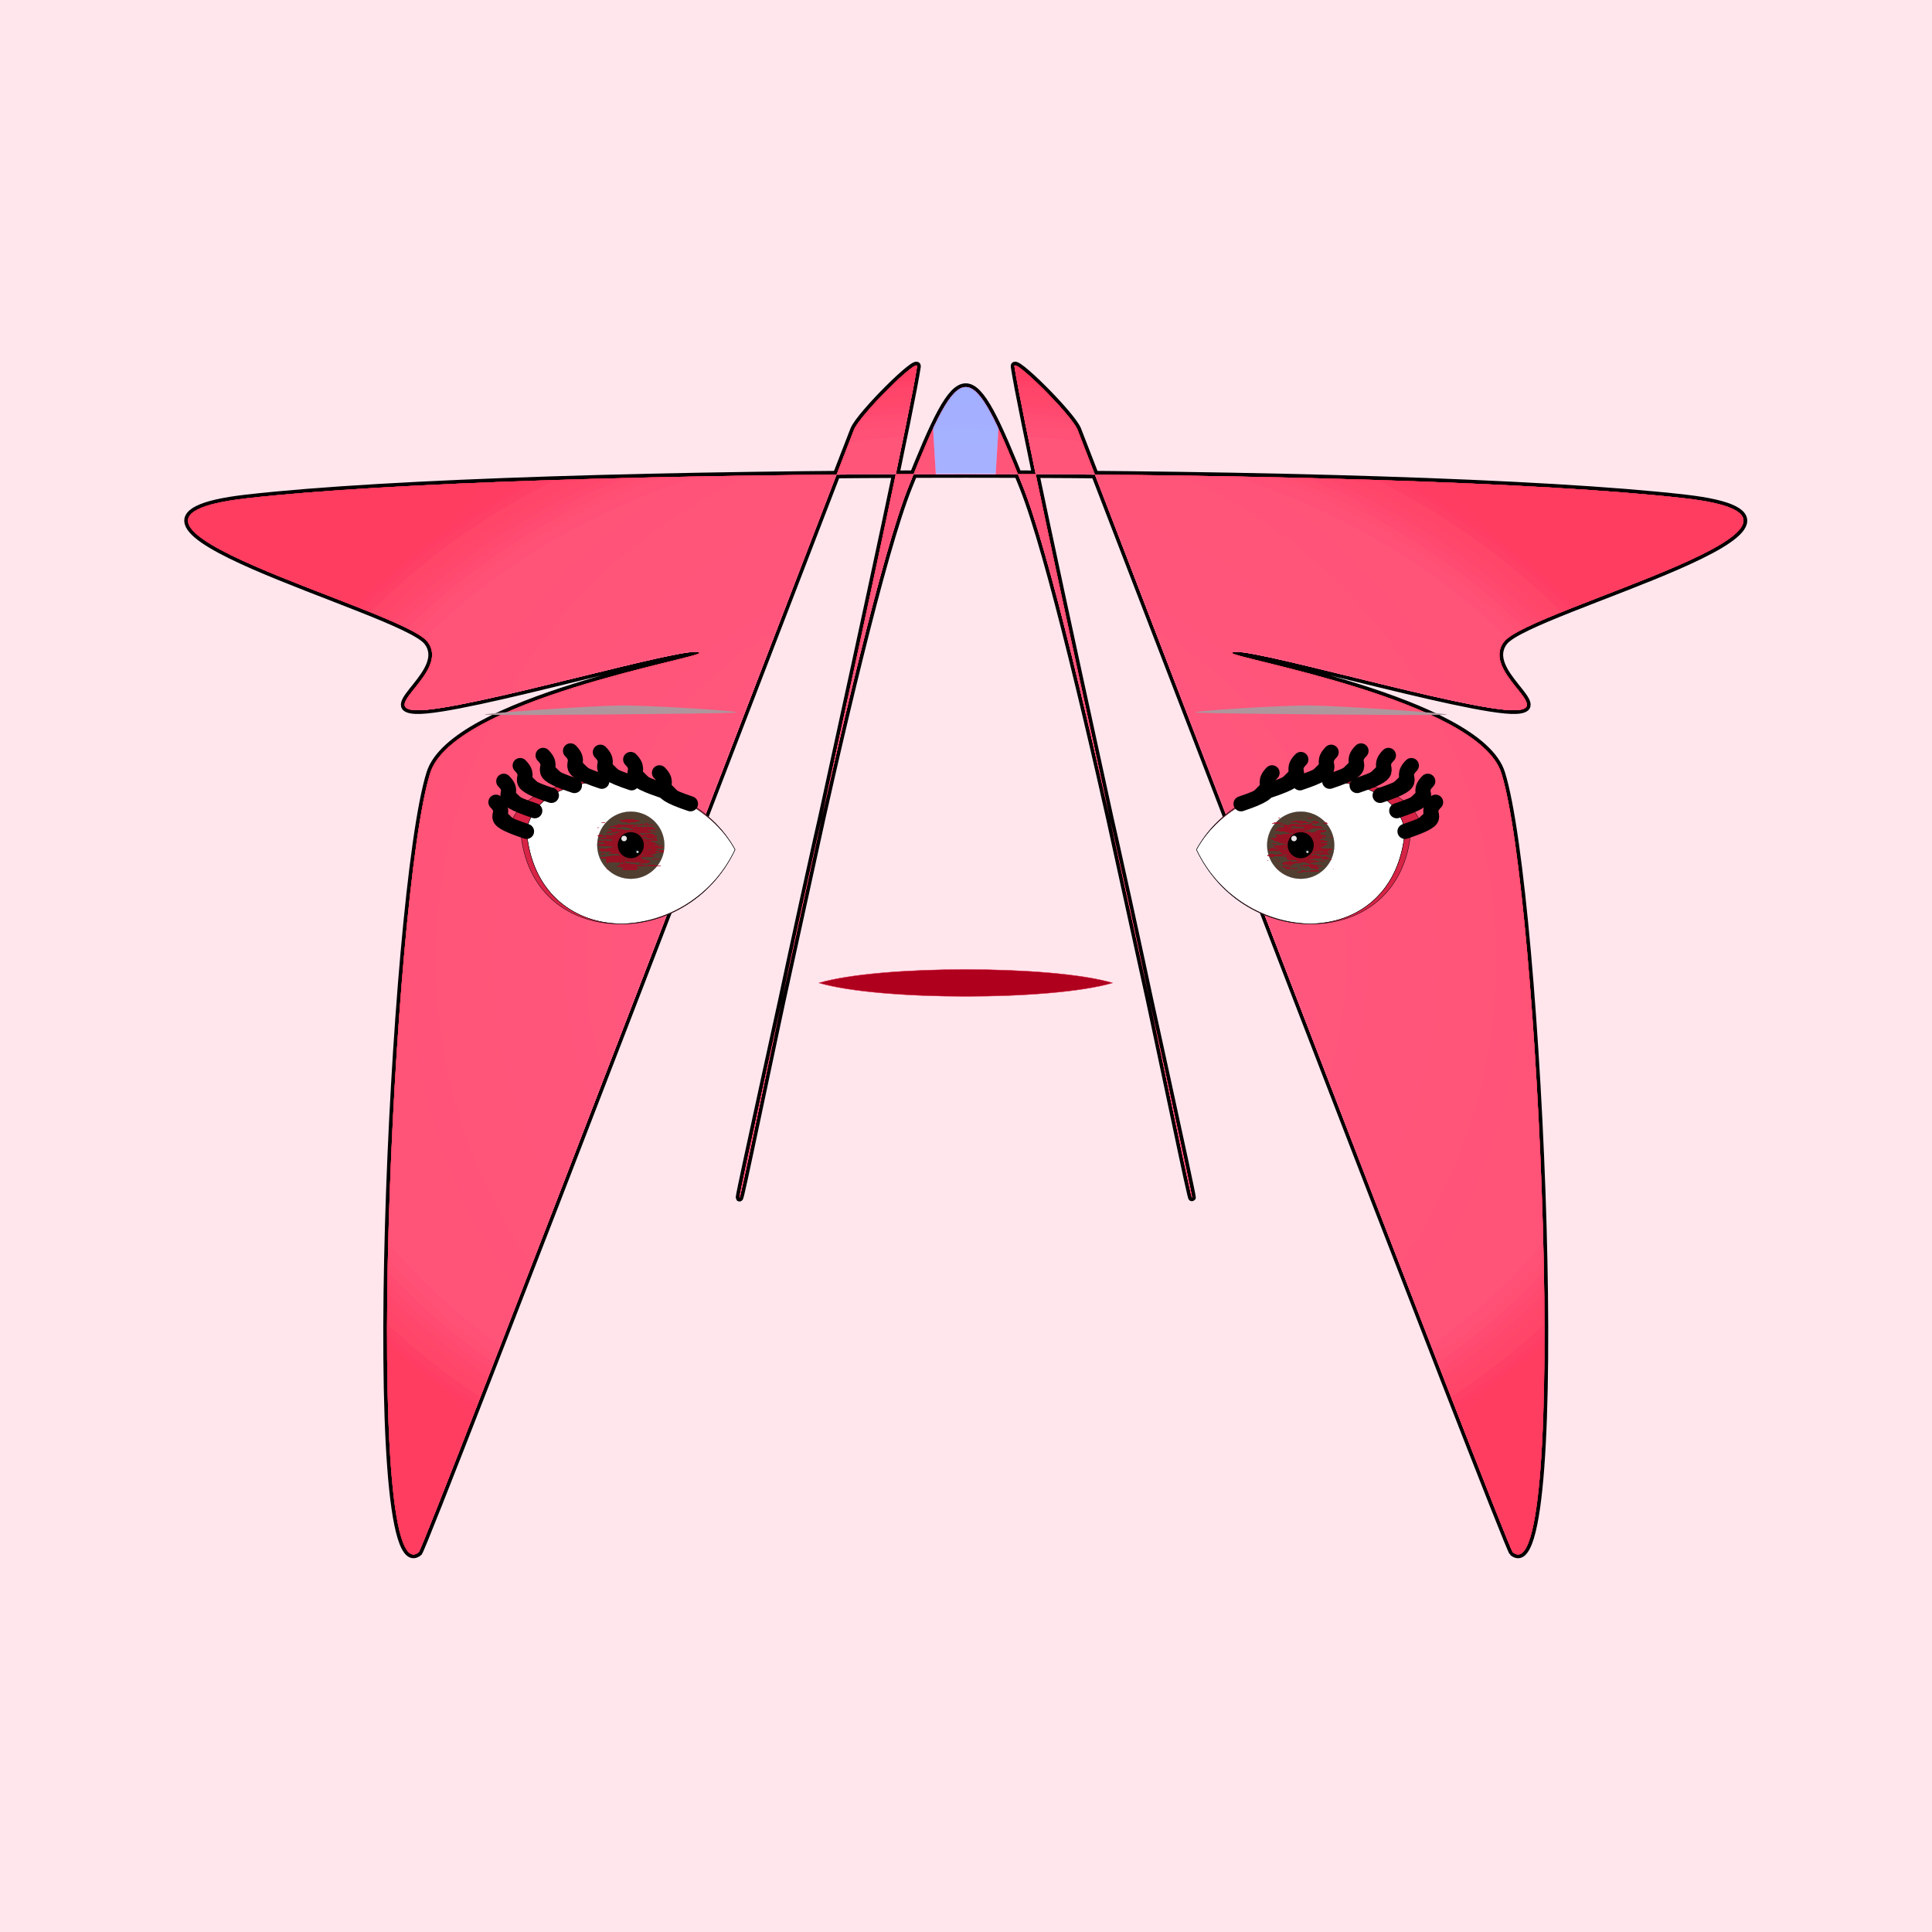
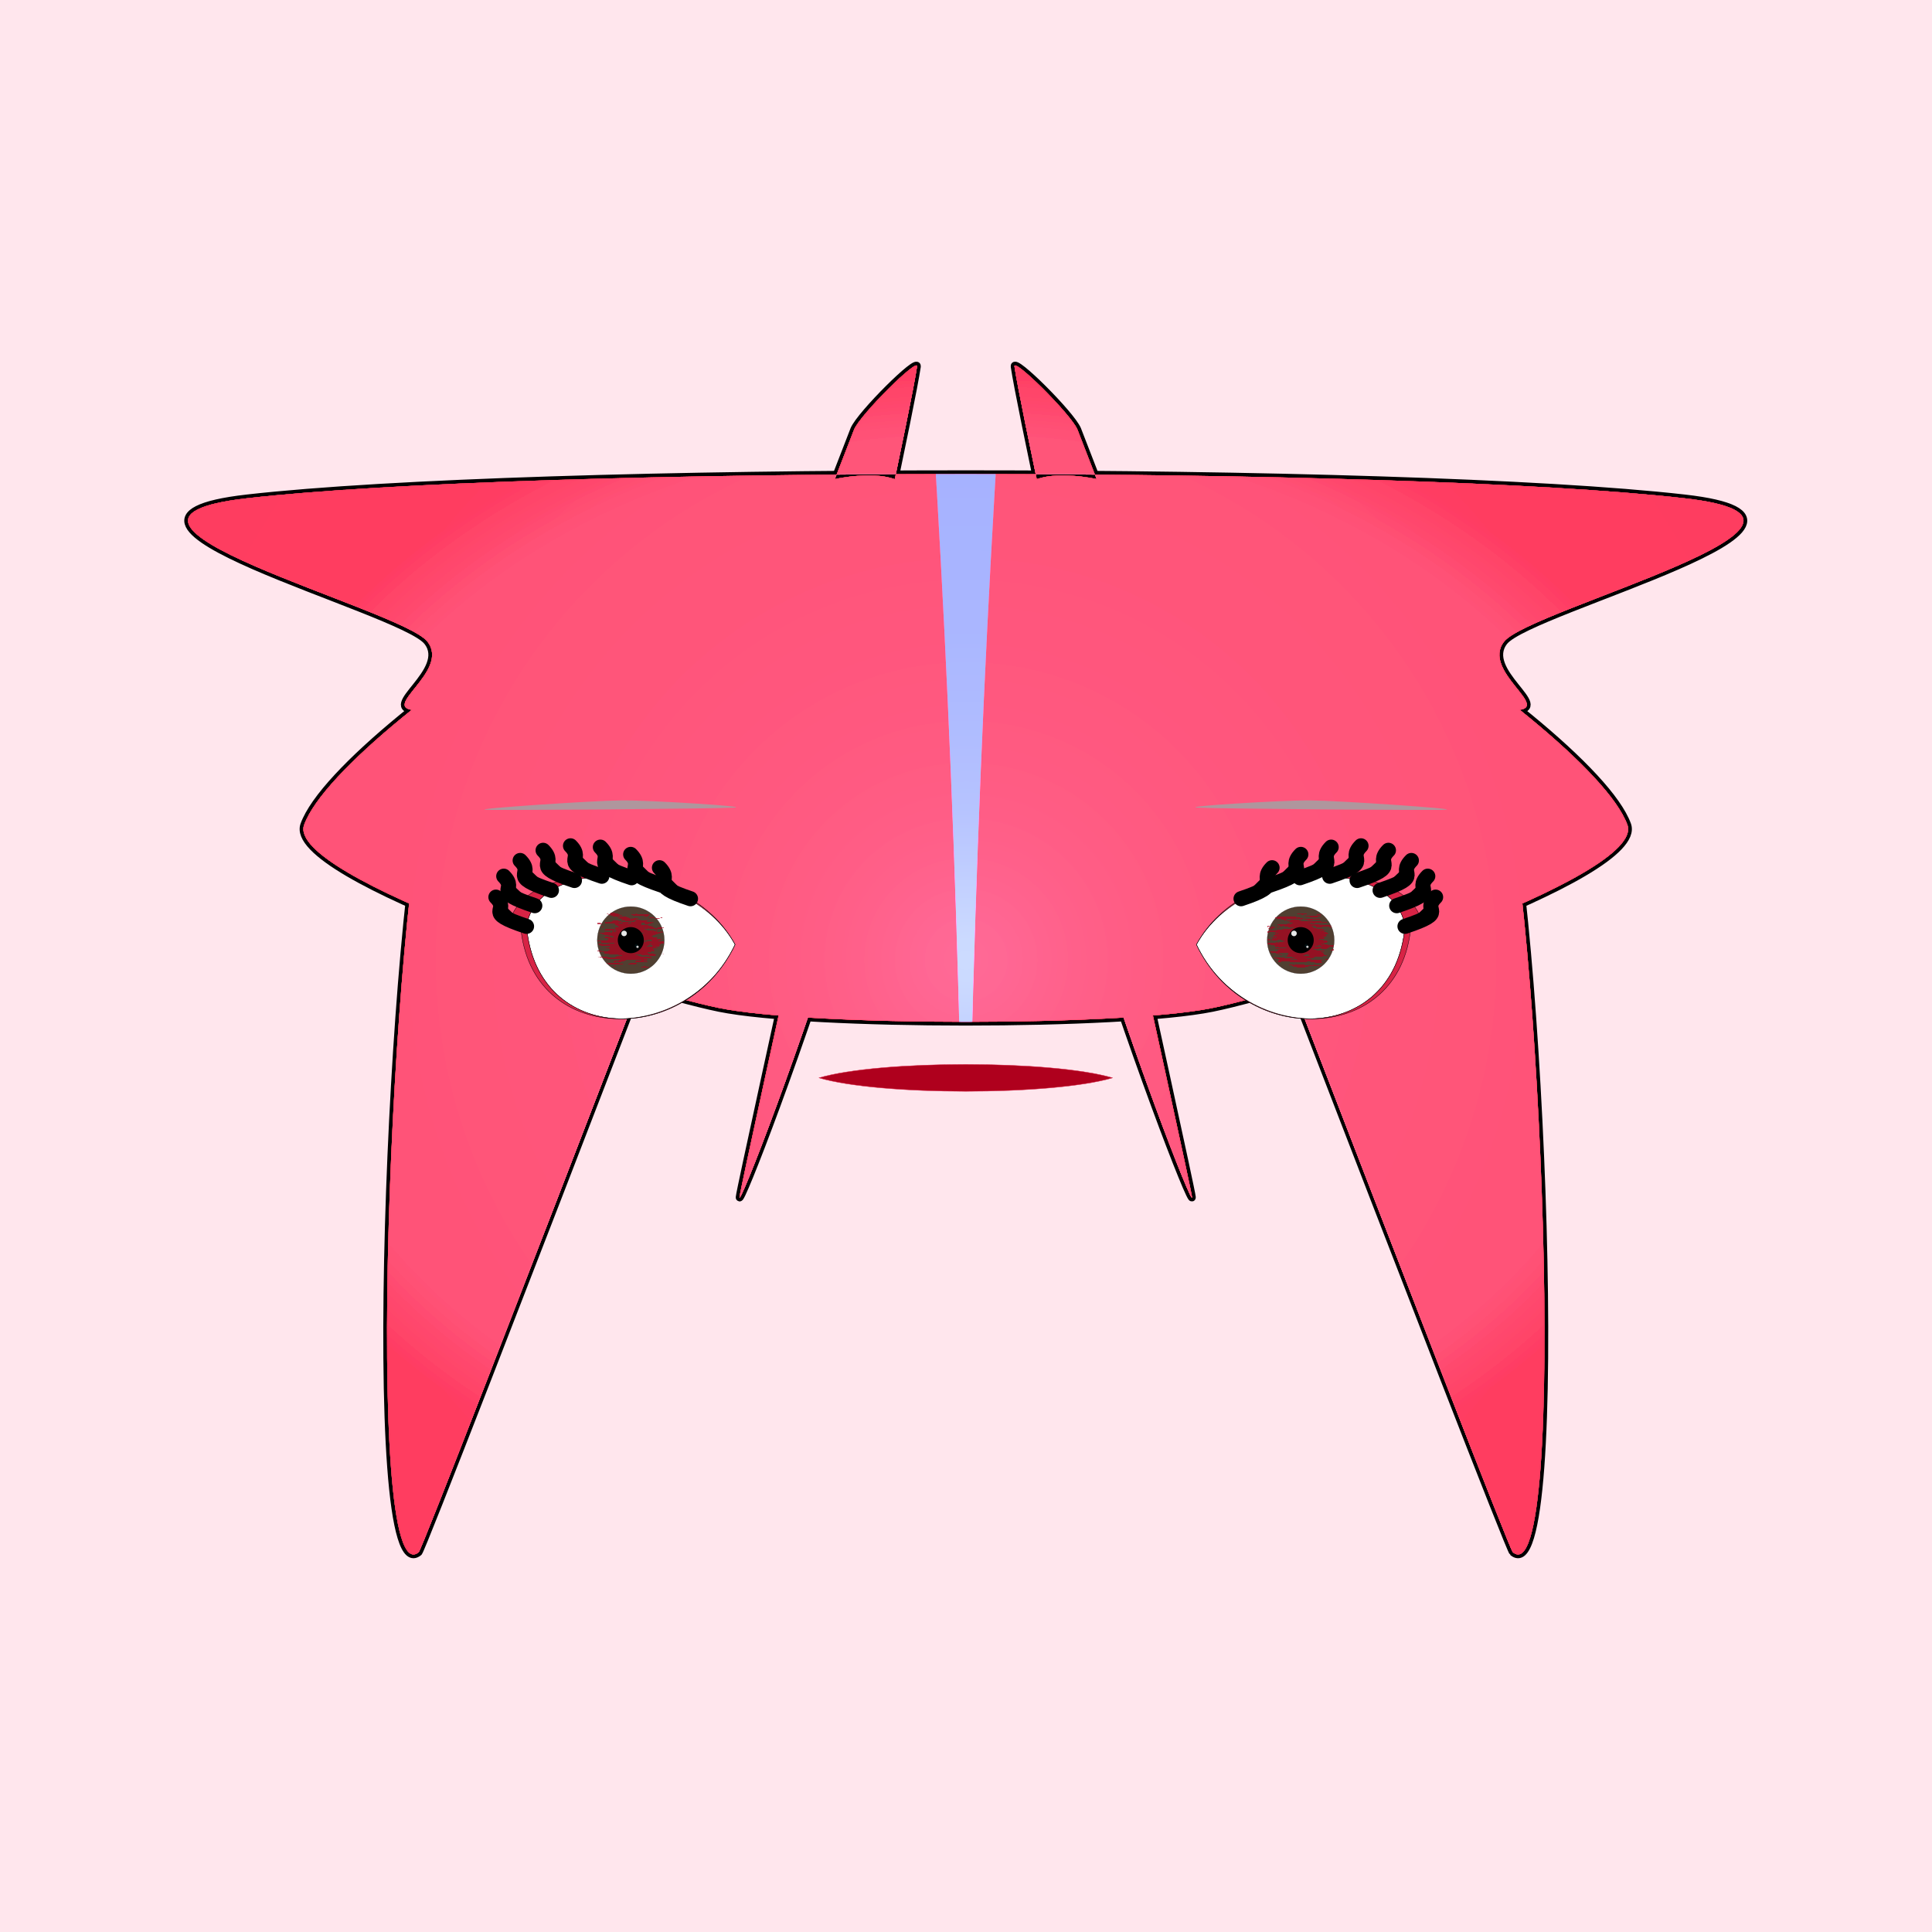
<svg xmlns="http://www.w3.org/2000/svg" viewBox="0 0 10000 10000">
  <rect width="10000" height="10000" fill="#ffe6ed" />
  <g transform="translate(85.07,22.55) scale(0.982739, 0.982739)">
    <defs>
      <mask id="av-pattern">
        <g>
          <g transform="translate(0, 0)">
            <g transform="scale(1 1) rotate(180 5000 5000)">
              <path d="M 0, 8265.16 C -64823.53 8265.16, 5000 71829.82, 5000 2006.29C 5000 71829.82, 74823.53 8265.16, 10000 8265.16Z" fill="#efefef" />
            </g>
          </g>
        </g>
      </mask>
      <radialGradient id="av-gradox" cx="50%" cy="50%" r="50%" fx="50%" fy="50%" spreadMethod="pad">
        <stop offset="89%" stop-color="#ff4b6d" />
        <stop offset="100%" stop-color="#eb3759" />
      </radialGradient>
      <filter id="av-light">
        <feDiffuseLighting in="SourceGraphic" result="light" lighting-color="white">
          <fePointLight x="5000" y="5031.47" z="476.19" />
        </feDiffuseLighting>
        <feComposite in="SourceGraphic" in2="light" operator="arithmetic" k1="0.9" k2="1.1" k3="0" k4="0" />
      </filter>
-       <path id="av-bp" d="M8786.53,2601.36C7293.19 2431.27, 2706.81 2431.27, 1213.47 2601.36C187.61 2718.2, 2026 3182.73, 2163.87 3355.65C2288.65 3512.16, 1902.61 3709.24, 2103.53 3717.7C2348.01 3727.99, 3584.15 3359.37, 3597.02 3415.99C3603.16 3443, 2299.26 3664.13, 2178.96 4049.59C1978.94 4690.47, 1816.55 8397.84, 2118.62 8152.92C2149.26 8128.07, 4375.62 2325.02, 4411.65 2239.3C4445.1 2159.7, 4751.23 1855.88, 4743.54 1907.41C4681.42 2323.6, 3812.88 6217.06, 3808.22 6282.28C3799.74 6400.93, 4418.61 3241.59, 4698.28 2541.02C4977.95 1840.45, 5022.05 1840.45, 5301.72 2541.02C5581.39 3241.59, 6200.26 6400.93, 6191.78 6282.28C6187.12 6217.06, 5318.58 2323.6, 5256.46 1907.41C5248.77 1855.88, 5554.9 2159.7, 5588.35 2239.3C5624.38 2325.02, 7850.74 8128.07, 7881.38 8152.92C8183.45 8397.84, 8021.06 4690.47, 7821.04 4049.59C7700.74 3664.13, 6396.84 3443, 6402.98 3415.99C6415.85 3359.37, 7651.99 3727.99, 7896.47 3717.7C8097.39 3709.24, 7711.35 3512.16, 7836.13 3355.65C7974 3182.73, 9812.39 2718.2, 8786.53 2601.36" />
+       <path id="av-bp" d="M8786.53,2601.36C7293.19 2431.27, 2706.81 2431.27, 1213.47 2601.36C187.61 2718.2, 2026 3182.73, 2163.87 3355.65C2288.65 3512.16, 1902.61 3709.24, 2103.53 3717.7C2348.01 3727.99, 3584.15 3359.37, 3597.02 3415.99C3603.16 3443, 2299.26 3664.13, 2178.96 4049.59C1978.94 4690.47, 1816.55 8397.84, 2118.62 8152.92C2149.26 8128.07, 4375.62 2325.02, 4411.65 2239.3C4445.1 2159.7, 4751.23 1855.88, 4743.54 1907.41C4681.42 2323.6, 3812.88 6217.06, 3808.22 6282.28C3799.74 6400.93, 5127.66 2908.25, 4698.28 2541.02C4239.67 2148.79, 1714.32 3772.02, 1515.19 4321.14C1415.62 4595.7, 3224.4 5190.07, 3702.62 5286.62C4180.84 5383.17, 5819.16 5383.17, 6297.38 5286.62C6775.6 5190.07, 8584.38 4595.7, 8484.81 4321.14C8285.68 3772.02, 5760.33 2148.79, 5301.72 2541.02C4872.34 2908.25, 6200.26 6400.93, 6191.78 6282.28C6187.12 6217.06, 5318.58 2323.6, 5256.46 1907.41C5248.77 1855.88, 5554.9 2159.7, 5588.35 2239.3C5624.38 2325.02, 7850.74 8128.07, 7881.38 8152.92C8183.45 8397.84, 8021.06 4690.47, 7821.04 4049.59C7700.74 3664.13, 6396.84 3443, 6402.98 3415.99C6415.85 3359.37, 7651.99 3727.99, 7896.47 3717.7C8097.39 3709.24, 7711.35 3512.16, 7836.13 3355.65C7974 3182.73, 9812.39 2718.2, 8786.53 2601.36" />
    </defs>
    <use href="#av-bp" stroke-width="39.22" stroke="#000000" fill="#ff4b6d" />
    <g filter="url(#av-light)">
      <use href="#av-bp" fill="#ff4b6d" />
      <use href="#av-bp" fill="url(#av-gradox)" />
      <use href="#av-bp" fill="#8ea5ff" mask="url(#av-pattern)" />
    </g>
    <g id="av-face">
      <defs>
        <clipPath id="av-eye-left-clip">
-           <path d="M2686.6 4355.95 C2740.45 3988.32,3530.9 3988.32,3785.05 4451.95 C3530.9 4988.32,2740.45 4988.32,2686.6 4355.95 Z" />
+           <path d="M2686.6 4855.95 C2740.45 4488.32,3530.9 4488.32,3785.05 4951.95 C3530.9 5488.32,2740.45 5488.32,2686.6 4855.95 Z" />
        </clipPath>
        <clipPath id="av-eye-right-clip">
-           <path d="M7313.4 4355.95 C7259.55 3988.32,6469.1 3988.32,6214.95 4451.95 C6469.1 4988.32,7259.55 4988.32,7313.4 4355.95 Z" />
+           <path d="M7313.4 4855.95 C7259.55 4488.32,6469.1 4488.32,6214.95 4951.95 C6469.1 5488.32,7259.55 5488.32,7313.4 4855.95 Z" />
        </clipPath>
        <filter id="av-eye-noise">
          <feTurbulence type="fractalNoise" stitchTiles="stitch" baseFrequency="0.012 0.067" numOctaves="5" seed="171" result="warp" />
          <feDisplacementMap xChannelSelector="R" yChannelSelector="G" scale="249.33" in="SourceGraphic" in2="warp" />
        </filter>
      </defs>
      <g id="av-mouth" data-family="6">
-         <path d="M4226.77 5154.01 C4549.42 5059.55,5450.58 5059.55,5773.23 5154.01 C5450.58 5248.47,4549.42 5248.47,4226.77 5154.01 Z" fill="#af001d" stroke="#d72345" stroke-width="1.96" stroke-linejoin="round" />
+         <path d="M4226.77 5654.01 C4549.42 5559.55,5450.58 5559.55,5773.23 5654.01 C5450.58 5748.47,4549.42 5748.47,4226.77 5654.01 Z" fill="#af001d" stroke="#d72345" stroke-width="1.96" stroke-linejoin="round" />
      </g>
-       <g id="av-eye-left" transform="rotate(0,3235.83,4428.63)">
-         <path class="av-eyeball" d="M2686.6 4355.95 C2740.45 3988.32,3530.9 3988.32,3785.05 4451.95 C3530.9 4988.32,2740.45 4988.32,2686.6 4355.95 Z" fill="#ffffff" stroke="#000000" stroke-width="1.96" />
+       <g id="av-eye-left" transform="rotate(0,3235.83,4928.63)">
+         <path class="av-eyeball" d="M2686.6 4855.95 C2740.45 4488.32,3530.9 4488.32,3785.05 4951.95 C3530.9 5488.32,2740.45 5488.32,2686.6 4855.95 Z" fill="#ffffff" stroke="#000000" stroke-width="1.96" />
        <g clip-path="url(#av-eye-left-clip)">
-           <circle class="av-iris" cx="3235.83" cy="4428.63" r="176.67" fill="#503f31" stroke="#000000" stroke-width="0.8" />
-           <ellipse class="av-iris-shade" cx="3235.83" cy="4428.63" rx="143.69" ry="119.74" fill="#af001d" opacity="0.722" filter="url(#av-eye-noise)" />
-           <circle class="av-pupil" cx="3235.83" cy="4428.63" r="68.59" fill="#000000" />
-           <circle class="av-highlight" cx="3200.5" cy="4393.3" r="14.72" fill="#ffffff" opacity="0.9" />
-           <circle class="av-highlight" cx="3265.28" cy="4458.08" r="9.3" fill="#002b37" opacity="0.3" />
-           <circle class="av-highlight" cx="3271.16" cy="4463.96" r="6.31" fill="#ffffff" opacity="0.8" />
+           <circle class="av-iris" cx="3235.83" cy="4928.63" r="176.67" fill="#503f31" stroke="#000000" stroke-width="0.8" />
+           <ellipse class="av-iris-shade" cx="3235.83" cy="4928.63" rx="143.69" ry="119.74" fill="#af001d" opacity="0.722" filter="url(#av-eye-noise)" />
+           <circle class="av-pupil" cx="3235.83" cy="4928.63" r="68.59" fill="#000000" />
+           <circle class="av-highlight" cx="3200.5" cy="4893.3" r="14.72" fill="#ffffff" opacity="0.9" />
+           <circle class="av-highlight" cx="3265.28" cy="4958.08" r="9.3" fill="#002b37" opacity="0.3" />
+           <circle class="av-highlight" cx="3271.16" cy="4963.96" r="6.31" fill="#ffffff" opacity="0.8" />
        </g>
-         <path class="av-upper-lid" d="M2593.48 4355.95 C2647.33 3988.32,3530.9 3988.32,3785.05 4451.95 C3530.9 3988.32,2740.45 3988.32,2686.6 4355.95 Z" fill="#d72345" stroke="#000000" stroke-width="1.96" />
-         <path class="av-lower-lid" d="M2655.56 4355.95 C2709.41 4988.32,3530.9 4988.32,3785.05 4451.95 C3530.9 4988.32,2740.45 4988.32,2686.6 4355.95 Z" fill="#d72345" stroke="#000000" stroke-width="1.96" />
-         <path class="av-lash" d="M2686.6 4355.95 C2447.77 4276.34, 2605.01 4281.72, 2525.4 4202.11" stroke="#000000" stroke-width="79.61" stroke-linecap="round" fill="#000000" />
-         <path class="av-lash" d="M2730.09 4247.15 C2491.26 4167.54, 2646.28 4171.43, 2566.67 4091.82" stroke="#000000" stroke-width="79.61" stroke-linecap="round" fill="#000000" />
-         <path class="av-lash" d="M2817.66 4166.38 C2578.83 4086.77, 2732.67 4088.75, 2653.06 4009.14" stroke="#000000" stroke-width="79.61" stroke-linecap="round" fill="#000000" />
-         <path class="av-lash" d="M2938.84 4114.42 C2700.01 4034.81, 2853.51 4035.17, 2773.9 3955.56" stroke="#000000" stroke-width="79.61" stroke-linecap="round" fill="#000000" />
-         <path class="av-lash" d="M3083.16 4092.06 C2844.33 4012.45, 2997.89 4011.54, 2918.28 3931.93" stroke="#000000" stroke-width="79.61" stroke-linecap="round" fill="#000000" />
-         <path class="av-lash" d="M3240.12 4100.09 C3001.29 4020.48, 3155.13 4018.5, 3075.52 3938.89" stroke="#000000" stroke-width="79.61" stroke-linecap="round" fill="#000000" />
-         <path class="av-lash" d="M3399.28 4139.31 C3160.45 4059.7, 3314.77 4056.73, 3235.16 3977.12" stroke="#000000" stroke-width="79.61" stroke-linecap="round" fill="#000000" />
-         <path class="av-lash" d="M3550.13 4210.5 C3311.3 4130.89, 3466.35 4126.96, 3386.74 4047.35" stroke="#000000" stroke-width="79.61" stroke-linecap="round" fill="#000000" />
+         <path class="av-upper-lid" d="M2593.48 4855.95 C2647.33 4488.32,3530.9 4488.32,3785.05 4951.95 C3530.9 4488.32,2740.45 4488.32,2686.6 4855.95 Z" fill="#d72345" stroke="#000000" stroke-width="1.96" />
+         <path class="av-lower-lid" d="M2655.56 4855.95 C2709.41 5488.32,3530.9 5488.32,3785.05 4951.95 C3530.9 5488.32,2740.45 5488.32,2686.6 4855.95 Z" fill="#d72345" stroke="#000000" stroke-width="1.96" />
+         <path class="av-lash" d="M2686.6 4855.95 C2447.77 4776.34, 2605.01 4781.72, 2525.4 4702.11" stroke="#000000" stroke-width="79.61" stroke-linecap="round" fill="#000000" />
+         <path class="av-lash" d="M2730.09 4747.15 C2491.26 4667.54, 2646.28 4671.43, 2566.67 4591.82" stroke="#000000" stroke-width="79.61" stroke-linecap="round" fill="#000000" />
+         <path class="av-lash" d="M2817.66 4666.38 C2578.83 4586.77, 2732.67 4588.75, 2653.06 4509.14" stroke="#000000" stroke-width="79.61" stroke-linecap="round" fill="#000000" />
+         <path class="av-lash" d="M2938.84 4614.42 C2700.01 4534.81, 2853.51 4535.17, 2773.9 4455.56" stroke="#000000" stroke-width="79.61" stroke-linecap="round" fill="#000000" />
+         <path class="av-lash" d="M3083.16 4592.06 C2844.33 4512.45, 2997.89 4511.54, 2918.28 4431.93" stroke="#000000" stroke-width="79.61" stroke-linecap="round" fill="#000000" />
+         <path class="av-lash" d="M3240.12 4600.09 C3001.29 4520.48, 3155.13 4518.5, 3075.52 4438.89" stroke="#000000" stroke-width="79.61" stroke-linecap="round" fill="#000000" />
+         <path class="av-lash" d="M3399.28 4639.31 C3160.45 4559.7, 3314.77 4556.73, 3235.16 4477.12" stroke="#000000" stroke-width="79.61" stroke-linecap="round" fill="#000000" />
+         <path class="av-lash" d="M3550.13 4710.5 C3311.3 4630.89, 3466.35 4626.96, 3386.74 4547.35" stroke="#000000" stroke-width="79.61" stroke-linecap="round" fill="#000000" />
      </g>
-       <g id="av-eye-right" transform="rotate(0,6764.17,4428.63)">
-         <path class="av-eyeball" d="M7313.4 4355.95 C7259.55 3988.32,6469.1 3988.32,6214.95 4451.95 C6469.1 4988.32,7259.55 4988.32,7313.4 4355.95 Z" fill="#ffffff" stroke="#000000" stroke-width="1.96" />
+       <g id="av-eye-right" transform="rotate(0,6764.17,4928.63)">
+         <path class="av-eyeball" d="M7313.4 4855.95 C7259.55 4488.32,6469.1 4488.32,6214.95 4951.95 C6469.1 5488.32,7259.55 5488.32,7313.4 4855.95 Z" fill="#ffffff" stroke="#000000" stroke-width="1.96" />
        <g clip-path="url(#av-eye-right-clip)">
-           <circle class="av-iris" cx="6764.17" cy="4428.63" r="176.67" fill="#503f31" stroke="#000000" stroke-width="0.8" />
-           <ellipse class="av-iris-shade" cx="6764.17" cy="4428.63" rx="143.69" ry="119.74" fill="#af001d" opacity="0.722" filter="url(#av-eye-noise)" />
-           <circle class="av-pupil" cx="6764.17" cy="4428.63" r="68.59" fill="#000000" />
-           <circle class="av-highlight" cx="6728.84" cy="4393.3" r="14.72" fill="#ffffff" opacity="0.9" />
-           <circle class="av-highlight" cx="6793.62" cy="4458.08" r="9.3" fill="#002b37" opacity="0.3" />
-           <circle class="av-highlight" cx="6799.5" cy="4463.96" r="6.31" fill="#ffffff" opacity="0.8" />
+           <circle class="av-iris" cx="6764.17" cy="4928.63" r="176.67" fill="#503f31" stroke="#000000" stroke-width="0.8" />
+           <ellipse class="av-iris-shade" cx="6764.17" cy="4928.63" rx="143.69" ry="119.74" fill="#af001d" opacity="0.722" filter="url(#av-eye-noise)" />
+           <circle class="av-pupil" cx="6764.17" cy="4928.63" r="68.59" fill="#000000" />
+           <circle class="av-highlight" cx="6728.84" cy="4893.3" r="14.72" fill="#ffffff" opacity="0.9" />
+           <circle class="av-highlight" cx="6793.62" cy="4958.08" r="9.3" fill="#002b37" opacity="0.3" />
+           <circle class="av-highlight" cx="6799.5" cy="4963.96" r="6.31" fill="#ffffff" opacity="0.8" />
        </g>
-         <path class="av-upper-lid" d="M7406.52 4355.95 C7352.67 3988.32,6469.1 3988.32,6214.95 4451.95 C6469.1 3988.32,7259.55 3988.32,7313.4 4355.95 Z" fill="#d72345" stroke="#000000" stroke-width="1.96" />
-         <path class="av-lower-lid" d="M7344.44 4355.95 C7290.59 4988.32,6469.1 4988.32,6214.95 4451.95 C6469.1 4988.32,7259.55 4988.32,7313.4 4355.95 Z" fill="#d72345" stroke="#000000" stroke-width="1.96" />
-         <path class="av-lash" d="M7313.4 4355.95 C7552.23 4276.34, 7394.99 4281.72, 7474.6 4202.11" stroke="#000000" stroke-width="79.61" stroke-linecap="round" fill="#000000" />
-         <path class="av-lash" d="M7269.91 4247.15 C7508.74 4167.54, 7353.73 4171.43, 7433.34 4091.82" stroke="#000000" stroke-width="79.61" stroke-linecap="round" fill="#000000" />
-         <path class="av-lash" d="M7182.34 4166.38 C7421.17 4086.77, 7267.33 4088.75, 7346.94 4009.14" stroke="#000000" stroke-width="79.61" stroke-linecap="round" fill="#000000" />
-         <path class="av-lash" d="M7061.16 4114.42 C7299.99 4034.81, 7146.49 4035.17, 7226.1 3955.56" stroke="#000000" stroke-width="79.61" stroke-linecap="round" fill="#000000" />
-         <path class="av-lash" d="M6916.84 4092.06 C7155.67 4012.45, 7002.11 4011.54, 7081.72 3931.93" stroke="#000000" stroke-width="79.61" stroke-linecap="round" fill="#000000" />
-         <path class="av-lash" d="M6759.88 4100.09 C6998.71 4020.48, 6844.87 4018.5, 6924.48 3938.89" stroke="#000000" stroke-width="79.61" stroke-linecap="round" fill="#000000" />
-         <path class="av-lash" d="M6600.72 4139.31 C6839.55 4059.7, 6685.23 4056.73, 6764.84 3977.12" stroke="#000000" stroke-width="79.61" stroke-linecap="round" fill="#000000" />
-         <path class="av-lash" d="M6449.87 4210.5 C6688.7 4130.89, 6533.65 4126.96, 6613.26 4047.35" stroke="#000000" stroke-width="79.61" stroke-linecap="round" fill="#000000" />
+         <path class="av-upper-lid" d="M7406.52 4855.95 C7352.67 4488.32,6469.1 4488.32,6214.95 4951.95 C6469.1 4488.32,7259.55 4488.32,7313.4 4855.95 Z" fill="#d72345" stroke="#000000" stroke-width="1.96" />
+         <path class="av-lower-lid" d="M7344.44 4855.95 C7290.59 5488.32,6469.1 5488.32,6214.95 4951.95 C6469.1 5488.32,7259.55 5488.32,7313.4 4855.95 Z" fill="#d72345" stroke="#000000" stroke-width="1.96" />
+         <path class="av-lash" d="M7313.4 4855.95 C7552.23 4776.34, 7394.99 4781.72, 7474.6 4702.11" stroke="#000000" stroke-width="79.61" stroke-linecap="round" fill="#000000" />
+         <path class="av-lash" d="M7269.91 4747.15 C7508.74 4667.54, 7353.73 4671.43, 7433.34 4591.82" stroke="#000000" stroke-width="79.61" stroke-linecap="round" fill="#000000" />
+         <path class="av-lash" d="M7182.34 4666.38 C7421.17 4586.77, 7267.33 4588.75, 7346.94 4509.14" stroke="#000000" stroke-width="79.61" stroke-linecap="round" fill="#000000" />
+         <path class="av-lash" d="M7061.16 4614.42 C7299.99 4534.81, 7146.49 4535.17, 7226.1 4455.56" stroke="#000000" stroke-width="79.61" stroke-linecap="round" fill="#000000" />
+         <path class="av-lash" d="M6916.84 4592.06 C7155.67 4512.45, 7002.11 4511.54, 7081.72 4431.93" stroke="#000000" stroke-width="79.61" stroke-linecap="round" fill="#000000" />
+         <path class="av-lash" d="M6759.88 4600.09 C6998.71 4520.48, 6844.87 4518.5, 6924.48 4438.89" stroke="#000000" stroke-width="79.61" stroke-linecap="round" fill="#000000" />
+         <path class="av-lash" d="M6600.72 4639.31 C6839.55 4559.7, 6685.23 4556.73, 6764.84 4477.12" stroke="#000000" stroke-width="79.61" stroke-linecap="round" fill="#000000" />
+         <path class="av-lash" d="M6449.87 4710.5 C6688.7 4630.89, 6533.65 4626.96, 6613.26 4547.35" stroke="#000000" stroke-width="79.61" stroke-linecap="round" fill="#000000" />
      </g>
-       <path id="av-brow-left" d="M3781.61,3775.16C3697.02 3780.96, 2540.89 3790.75, 2470.35 3786.27C2400.59 3781.83, 3031.96 3738.55, 3185.37 3737.25C3338.78 3735.95, 3865.26 3769.42, 3781.61 3775.16" transform="translate(0,-44.59) rotate(0,3125.98,3761.76)" fill="#af969d" />
-       <path id="av-brow-right" d="M6218.39,3775.16C6302.98 3780.96, 7459.11 3790.75, 7529.65 3786.27C7599.41 3781.83, 6968.04 3738.55, 6814.63 3737.25C6661.22 3735.95, 6134.74 3769.42, 6218.39 3775.16" transform="translate(0,-44.59) rotate(0,6874.02,3761.76)" fill="#af969d" />
+       <path id="av-brow-left" d="M3781.61,4275.16C3697.02 4280.96, 2540.89 4290.75, 2470.35 4286.27C2400.59 4281.83, 3031.96 4238.55, 3185.37 4237.25C3338.78 4235.95, 3865.26 4269.42, 3781.61 4275.16" transform="translate(0,-44.59) rotate(0,3125.98,4261.76)" fill="#af969d" />
+       <path id="av-brow-right" d="M6218.39,4275.16C6302.98 4280.96, 7459.11 4290.75, 7529.65 4286.27C7599.41 4281.83, 6968.04 4238.55, 6814.63 4237.25C6661.22 4235.95, 6134.74 4269.42, 6218.39 4275.16" transform="translate(0,-44.59) rotate(0,6874.02,4261.76)" fill="#af969d" />
    </g>
  </g>
</svg>
